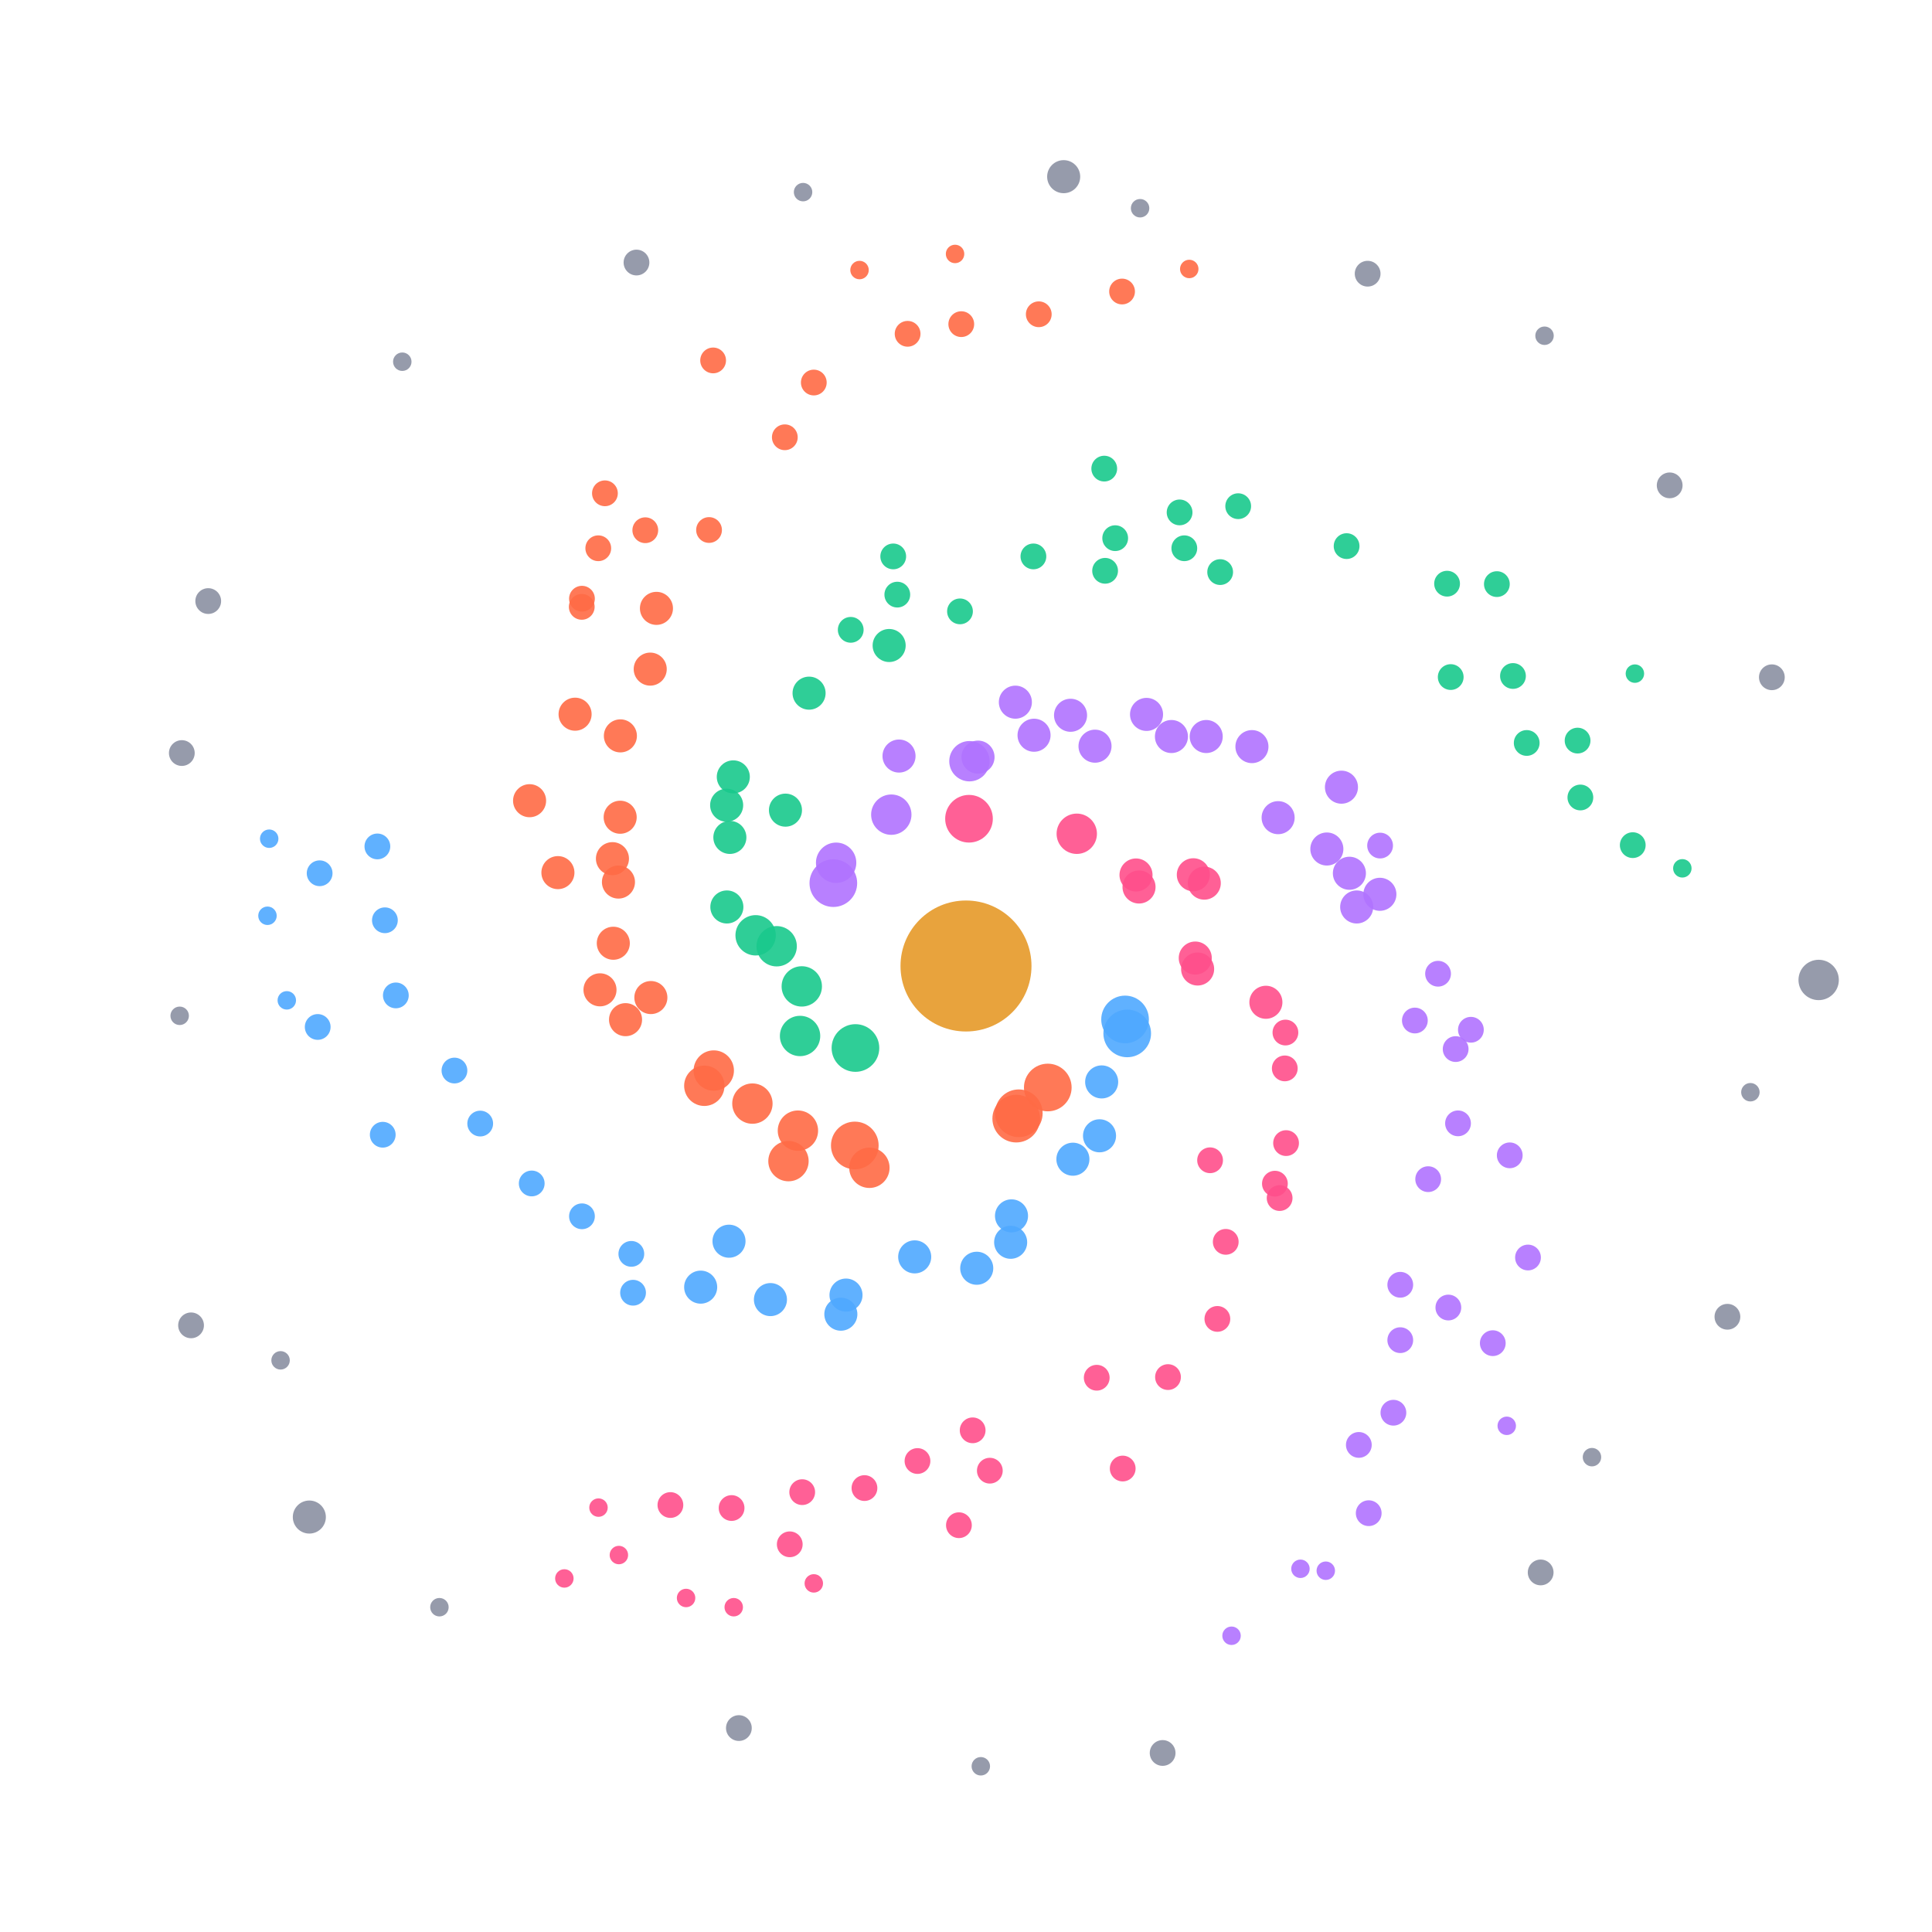
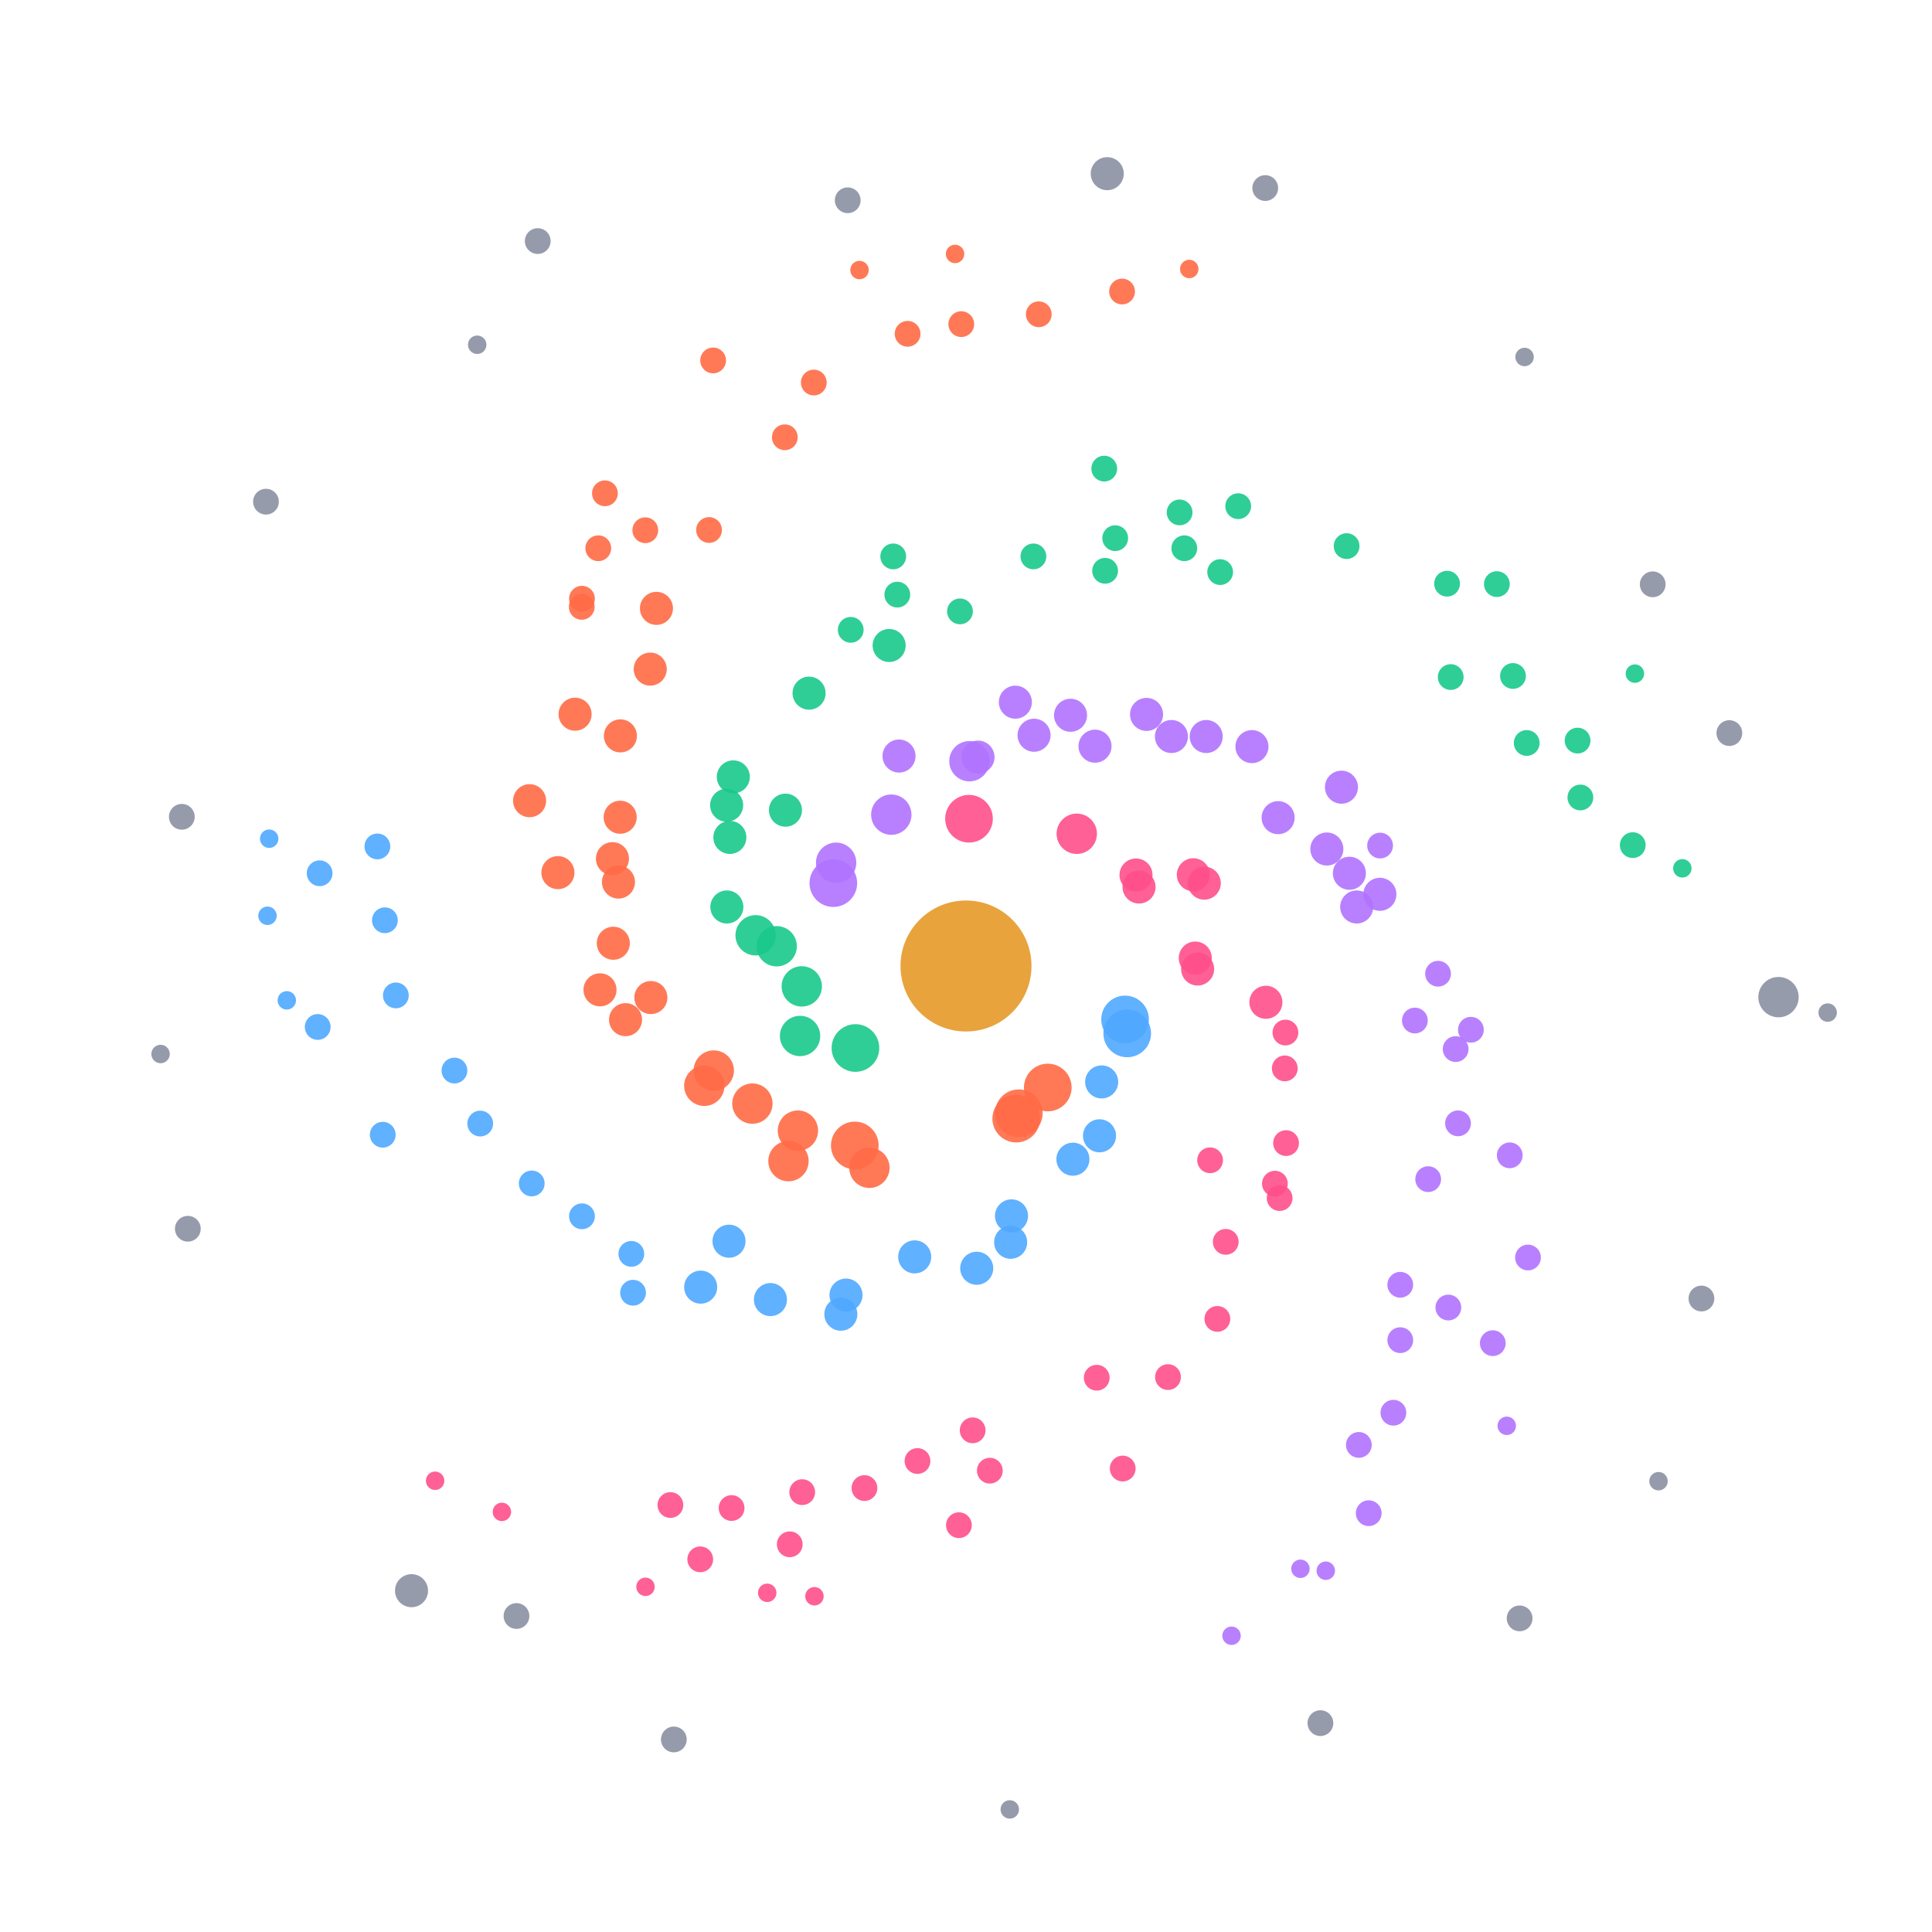
<svg xmlns="http://www.w3.org/2000/svg" viewBox="0 0 900 900" style="background:#070A14">
  <circle cx="450" cy="450" r="30.508" fill="#E8A33D" />
  <circle cx="524.1" cy="474.9" r="11.1" fill="#4FA8FF" opacity="0.9" />
  <circle cx="525.1" cy="481.4" r="11.1" fill="#4FA8FF" opacity="0.9" />
  <circle cx="358.9" cy="605.4" r="7.7" fill="#4FA8FF" opacity="0.9" />
  <circle cx="470.8" cy="578.7" r="7.7" fill="#4FA8FF" opacity="0.9" />
  <circle cx="426.1" cy="585.5" r="7.7" fill="#4FA8FF" opacity="0.9" />
  <circle cx="499.8" cy="540.0" r="7.7" fill="#4FA8FF" opacity="0.9" />
  <circle cx="513.2" cy="504.0" r="7.7" fill="#4FA8FF" opacity="0.9" />
  <circle cx="391.7" cy="612.2" r="7.7" fill="#4FA8FF" opacity="0.9" />
  <circle cx="471.2" cy="566.4" r="7.7" fill="#4FA8FF" opacity="0.9" />
  <circle cx="148.0" cy="478.4" r="6.0" fill="#4FA8FF" opacity="0.9" />
  <circle cx="223.7" cy="523.4" r="6.0" fill="#4FA8FF" opacity="0.9" />
  <circle cx="512.2" cy="529.1" r="7.7" fill="#4FA8FF" opacity="0.9" />
  <circle cx="339.6" cy="578.2" r="7.7" fill="#4FA8FF" opacity="0.9" />
  <circle cx="326.4" cy="599.6" r="7.7" fill="#4FA8FF" opacity="0.9" />
  <circle cx="455.0" cy="590.8" r="7.7" fill="#4FA8FF" opacity="0.9" />
  <circle cx="394.1" cy="603.3" r="7.7" fill="#4FA8FF" opacity="0.9" />
  <circle cx="124.6" cy="426.6" r="4.3" fill="#4FA8FF" opacity="0.9" />
  <circle cx="178.3" cy="528.6" r="6.0" fill="#4FA8FF" opacity="0.9" />
  <circle cx="184.4" cy="463.7" r="6.0" fill="#4FA8FF" opacity="0.9" />
  <circle cx="294.1" cy="584.1" r="6.0" fill="#4FA8FF" opacity="0.9" />
  <circle cx="179.3" cy="428.7" r="6.0" fill="#4FA8FF" opacity="0.9" />
  <circle cx="271.1" cy="566.6" r="6.0" fill="#4FA8FF" opacity="0.9" />
  <circle cx="294.9" cy="602.2" r="6.0" fill="#4FA8FF" opacity="0.9" />
  <circle cx="148.9" cy="406.8" r="6.0" fill="#4FA8FF" opacity="0.9" />
  <circle cx="175.8" cy="394.3" r="6.0" fill="#4FA8FF" opacity="0.9" />
  <circle cx="211.7" cy="498.7" r="6.0" fill="#4FA8FF" opacity="0.9" />
  <circle cx="125.4" cy="390.7" r="4.3" fill="#4FA8FF" opacity="0.9" />
  <circle cx="247.7" cy="551.3" r="6.0" fill="#4FA8FF" opacity="0.9" />
  <circle cx="133.6" cy="466.0" r="4.3" fill="#4FA8FF" opacity="0.9" />
  <circle cx="473.4" cy="521.1" r="11.1" fill="#FF6A45" opacity="0.9" />
  <circle cx="474.6" cy="518.6" r="11.1" fill="#FF6A45" opacity="0.9" />
  <circle cx="488.1" cy="506.6" r="11.1" fill="#FF6A45" opacity="0.9" />
  <circle cx="398.2" cy="533.6" r="11.1" fill="#FF6A45" opacity="0.9" />
  <circle cx="371.7" cy="526.7" r="9.4" fill="#FF6A45" opacity="0.9" />
  <circle cx="367.3" cy="540.9" r="9.4" fill="#FF6A45" opacity="0.9" />
  <circle cx="328.1" cy="505.8" r="9.4" fill="#FF6A45" opacity="0.9" />
  <circle cx="267.9" cy="332.7" r="7.7" fill="#FF6A45" opacity="0.9" />
  <circle cx="332.5" cy="498.7" r="9.4" fill="#FF6A45" opacity="0.9" />
  <circle cx="302.9" cy="311.7" r="7.7" fill="#FF6A45" opacity="0.9" />
  <circle cx="350.5" cy="514.1" r="9.4" fill="#FF6A45" opacity="0.9" />
  <circle cx="305.8" cy="283.4" r="7.7" fill="#FF6A45" opacity="0.9" />
  <circle cx="405.0" cy="544.0" r="9.4" fill="#FF6A45" opacity="0.9" />
  <circle cx="285.7" cy="439.4" r="7.7" fill="#FF6A45" opacity="0.9" />
  <circle cx="291.4" cy="475.0" r="7.7" fill="#FF6A45" opacity="0.9" />
  <circle cx="279.5" cy="461.1" r="7.7" fill="#FF6A45" opacity="0.9" />
  <circle cx="288.1" cy="410.9" r="7.7" fill="#FF6A45" opacity="0.9" />
  <circle cx="285.3" cy="400.0" r="7.7" fill="#FF6A45" opacity="0.9" />
  <circle cx="289.0" cy="342.8" r="7.7" fill="#FF6A45" opacity="0.9" />
  <circle cx="379.1" cy="178.2" r="6.0" fill="#FF6A45" opacity="0.9" />
  <circle cx="259.9" cy="406.5" r="7.7" fill="#FF6A45" opacity="0.9" />
  <circle cx="246.7" cy="373.0" r="7.7" fill="#FF6A45" opacity="0.9" />
  <circle cx="303.2" cy="464.7" r="7.7" fill="#FF6A45" opacity="0.9" />
  <circle cx="332.2" cy="167.9" r="6.0" fill="#FF6A45" opacity="0.9" />
  <circle cx="271.0" cy="282.7" r="6.0" fill="#FF6A45" opacity="0.9" />
  <circle cx="447.8" cy="151.0" r="6.0" fill="#FF6A45" opacity="0.9" />
  <circle cx="271.1" cy="278.9" r="6.0" fill="#FF6A45" opacity="0.9" />
  <circle cx="288.9" cy="380.7" r="7.7" fill="#FF6A45" opacity="0.9" />
  <circle cx="522.7" cy="135.8" r="6.0" fill="#FF6A45" opacity="0.9" />
  <circle cx="444.9" cy="118.3" r="4.3" fill="#FF6A45" opacity="0.9" />
  <circle cx="281.8" cy="229.8" r="6.0" fill="#FF6A45" opacity="0.9" />
  <circle cx="483.9" cy="146.4" r="6.0" fill="#FF6A45" opacity="0.9" />
  <circle cx="554.0" cy="125.3" r="4.3" fill="#FF6A45" opacity="0.9" />
  <circle cx="365.6" cy="203.7" r="6.0" fill="#FF6A45" opacity="0.9" />
  <circle cx="300.6" cy="247.0" r="6.0" fill="#FF6A45" opacity="0.9" />
  <circle cx="422.8" cy="155.5" r="6.0" fill="#FF6A45" opacity="0.9" />
  <circle cx="400.4" cy="125.8" r="4.3" fill="#FF6A45" opacity="0.9" />
  <circle cx="278.7" cy="255.4" r="6.0" fill="#FF6A45" opacity="0.9" />
  <circle cx="398.5" cy="488.2" r="11.1" fill="#18C98C" opacity="0.9" />
  <circle cx="373.5" cy="459.5" r="9.4" fill="#18C98C" opacity="0.9" />
  <circle cx="372.7" cy="482.6" r="9.4" fill="#18C98C" opacity="0.9" />
  <circle cx="352.0" cy="435.7" r="9.4" fill="#18C98C" opacity="0.9" />
  <circle cx="365.9" cy="377.4" r="7.7" fill="#18C98C" opacity="0.9" />
  <circle cx="338.6" cy="422.5" r="7.7" fill="#18C98C" opacity="0.9" />
  <circle cx="376.9" cy="322.9" r="7.7" fill="#18C98C" opacity="0.9" />
  <circle cx="361.8" cy="440.8" r="9.4" fill="#18C98C" opacity="0.9" />
  <circle cx="341.6" cy="361.9" r="7.7" fill="#18C98C" opacity="0.9" />
  <circle cx="338.5" cy="375.1" r="7.7" fill="#18C98C" opacity="0.9" />
  <circle cx="760.6" cy="393.7" r="6.0" fill="#18C98C" opacity="0.9" />
  <circle cx="340.0" cy="390.1" r="7.7" fill="#18C98C" opacity="0.9" />
  <circle cx="674.1" cy="271.9" r="6.0" fill="#18C98C" opacity="0.9" />
  <circle cx="414.2" cy="300.7" r="7.7" fill="#18C98C" opacity="0.9" />
  <circle cx="675.8" cy="315.4" r="6.0" fill="#18C98C" opacity="0.9" />
  <circle cx="627.3" cy="254.4" r="6.0" fill="#18C98C" opacity="0.9" />
  <circle cx="697.3" cy="272.1" r="6.0" fill="#18C98C" opacity="0.9" />
  <circle cx="711.2" cy="346.1" r="6.0" fill="#18C98C" opacity="0.9" />
  <circle cx="576.8" cy="235.8" r="6.0" fill="#18C98C" opacity="0.9" />
  <circle cx="704.8" cy="314.9" r="6.0" fill="#18C98C" opacity="0.9" />
  <circle cx="519.5" cy="250.7" r="6.0" fill="#18C98C" opacity="0.9" />
  <circle cx="447.2" cy="284.8" r="6.0" fill="#18C98C" opacity="0.9" />
  <circle cx="736.2" cy="371.5" r="6.0" fill="#18C98C" opacity="0.9" />
  <circle cx="568.4" cy="266.5" r="6.0" fill="#18C98C" opacity="0.9" />
  <circle cx="549.5" cy="238.7" r="6.0" fill="#18C98C" opacity="0.9" />
  <circle cx="514.8" cy="265.9" r="6.0" fill="#18C98C" opacity="0.9" />
  <circle cx="514.4" cy="218.3" r="6.0" fill="#18C98C" opacity="0.9" />
  <circle cx="418.0" cy="277.0" r="6.0" fill="#18C98C" opacity="0.9" />
  <circle cx="551.7" cy="255.4" r="6.0" fill="#18C98C" opacity="0.9" />
  <circle cx="734.9" cy="345.0" r="6.0" fill="#18C98C" opacity="0.9" />
  <circle cx="481.4" cy="259.2" r="6.0" fill="#18C98C" opacity="0.9" />
  <circle cx="416.1" cy="259.2" r="6.0" fill="#18C98C" opacity="0.9" />
  <circle cx="388.2" cy="411.4" r="11.1" fill="#B072FF" opacity="0.9" />
  <circle cx="415.2" cy="379.5" r="9.4" fill="#B072FF" opacity="0.9" />
  <circle cx="510.1" cy="347.6" r="7.7" fill="#B072FF" opacity="0.9" />
  <circle cx="451.6" cy="354.6" r="9.4" fill="#B072FF" opacity="0.9" />
  <circle cx="389.5" cy="401.9" r="9.4" fill="#B072FF" opacity="0.9" />
  <circle cx="418.8" cy="352.2" r="7.7" fill="#B072FF" opacity="0.9" />
  <circle cx="632.0" cy="422.5" r="7.7" fill="#B072FF" opacity="0.9" />
  <circle cx="481.7" cy="342.5" r="7.7" fill="#B072FF" opacity="0.9" />
  <circle cx="455.6" cy="352.7" r="7.7" fill="#B072FF" opacity="0.9" />
  <circle cx="561.9" cy="343.1" r="7.7" fill="#B072FF" opacity="0.9" />
  <circle cx="711.8" cy="585.8" r="6.0" fill="#B072FF" opacity="0.9" />
  <circle cx="498.7" cy="333.2" r="7.7" fill="#B072FF" opacity="0.9" />
  <circle cx="534.1" cy="332.8" r="7.7" fill="#B072FF" opacity="0.9" />
  <circle cx="583.2" cy="347.8" r="7.7" fill="#B072FF" opacity="0.9" />
  <circle cx="665.3" cy="549.3" r="6.0" fill="#B072FF" opacity="0.9" />
  <circle cx="595.4" cy="380.9" r="7.7" fill="#B072FF" opacity="0.9" />
  <circle cx="642.9" cy="393.9" r="6.0" fill="#B072FF" opacity="0.9" />
  <circle cx="618.1" cy="395.5" r="7.7" fill="#B072FF" opacity="0.9" />
  <circle cx="545.7" cy="343.1" r="7.7" fill="#B072FF" opacity="0.9" />
  <circle cx="674.7" cy="609.1" r="6.0" fill="#B072FF" opacity="0.9" />
  <circle cx="642.8" cy="416.6" r="7.7" fill="#B072FF" opacity="0.9" />
  <circle cx="473.0" cy="327.1" r="7.7" fill="#B072FF" opacity="0.9" />
  <circle cx="695.4" cy="625.7" r="6.0" fill="#B072FF" opacity="0.9" />
  <circle cx="628.6" cy="406.8" r="7.7" fill="#B072FF" opacity="0.9" />
  <circle cx="669.9" cy="453.6" r="6.0" fill="#B072FF" opacity="0.9" />
  <circle cx="624.9" cy="366.7" r="7.7" fill="#B072FF" opacity="0.9" />
  <circle cx="605.8" cy="730.8" r="4.3" fill="#B072FF" opacity="0.9" />
  <circle cx="703.3" cy="538.2" r="6.0" fill="#B072FF" opacity="0.9" />
  <circle cx="678.1" cy="488.7" r="6.0" fill="#B072FF" opacity="0.9" />
  <circle cx="649.1" cy="658.1" r="6.0" fill="#B072FF" opacity="0.9" />
  <circle cx="685.2" cy="479.7" r="6.0" fill="#B072FF" opacity="0.9" />
  <circle cx="659.1" cy="475.4" r="6.0" fill="#B072FF" opacity="0.9" />
  <circle cx="652.3" cy="598.5" r="6.0" fill="#B072FF" opacity="0.9" />
  <circle cx="679.2" cy="523.3" r="6.0" fill="#B072FF" opacity="0.9" />
  <circle cx="652.3" cy="624.3" r="6.0" fill="#B072FF" opacity="0.9" />
  <circle cx="637.6" cy="704.9" r="6.0" fill="#B072FF" opacity="0.9" />
  <circle cx="451.4" cy="381.4" r="11.1" fill="#FF4F8B" opacity="0.9" />
  <circle cx="501.6" cy="388.4" r="9.4" fill="#FF4F8B" opacity="0.9" />
  <circle cx="555.9" cy="407.5" r="7.7" fill="#FF4F8B" opacity="0.9" />
  <circle cx="530.6" cy="413.2" r="7.7" fill="#FF4F8B" opacity="0.9" />
  <circle cx="529.2" cy="407.6" r="7.7" fill="#FF4F8B" opacity="0.9" />
  <circle cx="556.8" cy="446.3" r="7.7" fill="#FF4F8B" opacity="0.9" />
  <circle cx="589.7" cy="466.9" r="7.7" fill="#FF4F8B" opacity="0.9" />
  <circle cx="557.9" cy="451.4" r="7.7" fill="#FF4F8B" opacity="0.9" />
  <circle cx="598.5" cy="497.7" r="6.0" fill="#FF4F8B" opacity="0.9" />
  <circle cx="453.1" cy="666.3" r="6.0" fill="#FF4F8B" opacity="0.9" />
  <circle cx="561.0" cy="411.4" r="7.7" fill="#FF4F8B" opacity="0.9" />
  <circle cx="567.1" cy="614.4" r="6.0" fill="#FF4F8B" opacity="0.9" />
+   <circle cx="367.9" cy="719.4" r="6.0" fill="#FF4F8B" opacity="0.9" />
  <circle cx="312.3" cy="701.1" r="6.0" fill="#FF4F8B" opacity="0.9" />
-   <circle cx="340.8" cy="702.5" r="6.0" fill="#FF4F8B" opacity="0.9" />
  <circle cx="593.9" cy="551.4" r="6.0" fill="#FF4F8B" opacity="0.9" />
  <circle cx="599.1" cy="532.5" r="6.0" fill="#FF4F8B" opacity="0.9" />
  <circle cx="510.9" cy="641.8" r="6.0" fill="#FF4F8B" opacity="0.9" />
-   <circle cx="402.7" cy="693.2" r="6.0" fill="#FF4F8B" opacity="0.9" />
+   <circle cx="446.7" cy="710.5" r="6.0" fill="#FF4F8B" opacity="0.9" />
  <circle cx="427.4" cy="680.6" r="6.0" fill="#FF4F8B" opacity="0.9" />
  <circle cx="544.1" cy="641.5" r="6.0" fill="#FF4F8B" opacity="0.9" />
-   <circle cx="446.7" cy="710.5" r="6.0" fill="#FF4F8B" opacity="0.9" />
+   <circle cx="373.7" cy="695.1" r="6.0" fill="#FF4F8B" opacity="0.9" />
  <circle cx="563.7" cy="540.5" r="6.0" fill="#FF4F8B" opacity="0.9" />
  <circle cx="571.0" cy="578.5" r="6.0" fill="#FF4F8B" opacity="0.9" />
  <circle cx="596.1" cy="558.1" r="6.0" fill="#FF4F8B" opacity="0.9" />
-   <circle cx="461.1" cy="685.1" r="6.0" fill="#FF4F8B" opacity="0.9" />
-   <circle cx="373.7" cy="695.1" r="6.0" fill="#FF4F8B" opacity="0.9" />
  <circle cx="523.0" cy="684.1" r="6.0" fill="#FF4F8B" opacity="0.9" />
-   <circle cx="341.8" cy="748.7" r="4.3" fill="#FF4F8B" opacity="0.9" />
-   <circle cx="278.8" cy="702.3" r="4.3" fill="#FF4F8B" opacity="0.9" />
-   <circle cx="319.6" cy="744.4" r="4.3" fill="#FF4F8B" opacity="0.9" />
-   <circle cx="288.3" cy="724.4" r="4.3" fill="#FF4F8B" opacity="0.9" />
-   <circle cx="847.2" cy="456.5" r="9.4" fill="#8B90A2" opacity="0.9" />
-   <circle cx="144.1" cy="706.7" r="7.7" fill="#8B90A2" opacity="0.9" />
-   <circle cx="296.5" cy="122.3" r="6.0" fill="#8B90A2" opacity="0.9" />
-   <circle cx="495.5" cy="82.3" r="7.7" fill="#8B90A2" opacity="0.9" />
-   <circle cx="344.2" cy="805.0" r="6.0" fill="#8B90A2" opacity="0.9" />
-   <circle cx="130.7" cy="633.7" r="4.3" fill="#8B90A2" opacity="0.9" />
-   <circle cx="804.7" cy="613.4" r="6.0" fill="#8B90A2" opacity="0.9" />
-   <circle cx="825.4" cy="315.5" r="6.0" fill="#8B90A2" opacity="0.9" />
-   <circle cx="89.0" cy="617.4" r="6.0" fill="#8B90A2" opacity="0.9" />
-   <circle cx="637.1" cy="127.5" r="6.0" fill="#8B90A2" opacity="0.9" />
-   <circle cx="97.0" cy="280.0" r="6.0" fill="#8B90A2" opacity="0.9" />
-   <circle cx="717.7" cy="732.5" r="6.0" fill="#8B90A2" opacity="0.9" />
-   <circle cx="83.7" cy="473.2" r="4.3" fill="#8B90A2" opacity="0.9" />
-   <circle cx="541.6" cy="816.6" r="6.0" fill="#8B90A2" opacity="0.9" />
-   <circle cx="777.8" cy="226.1" r="6.0" fill="#8B90A2" opacity="0.9" />
-   <circle cx="367.9" cy="719.4" r="6.0" fill="#FF4F8B" opacity="0.9" />
-   <circle cx="262.9" cy="735.3" r="4.3" fill="#FF4F8B" opacity="0.9" />
-   <circle cx="379.1" cy="737.6" r="4.3" fill="#FF4F8B" opacity="0.9" />
-   <circle cx="598.8" cy="481.0" r="6.0" fill="#FF4F8B" opacity="0.9" />
-   <circle cx="815.4" cy="508.8" r="4.3" fill="#8B90A2" opacity="0.9" />
-   <circle cx="187.4" cy="168.5" r="4.3" fill="#8B90A2" opacity="0.9" />
-   <circle cx="741.6" cy="678.8" r="4.3" fill="#8B90A2" opacity="0.9" />
-   <circle cx="204.7" cy="748.7" r="4.3" fill="#8B90A2" opacity="0.9" />
-   <circle cx="456.9" cy="822.8" r="4.3" fill="#8B90A2" opacity="0.9" />
-   <circle cx="374.1" cy="89.5" r="4.3" fill="#8B90A2" opacity="0.9" />
-   <circle cx="719.5" cy="156.4" r="4.3" fill="#8B90A2" opacity="0.9" />
+   <circle cx="340.8" cy="702.5" r="6.0" fill="#FF4F8B" opacity="0.9" />
+   <circle cx="402.7" cy="693.2" r="6.0" fill="#FF4F8B" opacity="0.9" />
+   <circle cx="300.7" cy="739.2" r="4.3" fill="#FF4F8B" opacity="0.9" />
+   <circle cx="379.4" cy="743.6" r="4.3" fill="#FF4F8B" opacity="0.9" />
+   <circle cx="233.8" cy="704.3" r="4.3" fill="#FF4F8B" opacity="0.9" />
+   <circle cx="357.4" cy="742.0" r="4.3" fill="#FF4F8B" opacity="0.9" />
+   <circle cx="828.5" cy="464.5" r="9.4" fill="#8B90A2" opacity="0.9" />
+   <circle cx="191.7" cy="741.0" r="7.7" fill="#8B90A2" opacity="0.9" />
+   <circle cx="792.6" cy="604.9" r="6.0" fill="#8B90A2" opacity="0.9" />
+   <circle cx="515.8" cy="80.9" r="7.7" fill="#8B90A2" opacity="0.9" />
+   <circle cx="250.5" cy="112.3" r="6.0" fill="#8B90A2" opacity="0.9" />
+   <circle cx="222.3" cy="160.6" r="4.3" fill="#8B90A2" opacity="0.9" />
+   <circle cx="589.4" cy="87.6" r="6.0" fill="#8B90A2" opacity="0.9" />
+   <circle cx="394.9" cy="93.3" r="6.0" fill="#8B90A2" opacity="0.9" />
+   <circle cx="615.1" cy="802.7" r="6.0" fill="#8B90A2" opacity="0.9" />
+   <circle cx="123.9" cy="233.7" r="6.0" fill="#8B90A2" opacity="0.9" />
+   <circle cx="240.6" cy="752.8" r="6.0" fill="#8B90A2" opacity="0.9" />
+   <circle cx="707.9" cy="753.9" r="6.0" fill="#8B90A2" opacity="0.9" />
+   <circle cx="772.6" cy="690.0" r="4.3" fill="#8B90A2" opacity="0.9" />
+   <circle cx="805.6" cy="341.5" r="6.0" fill="#8B90A2" opacity="0.9" />
+   <circle cx="769.9" cy="272.2" r="6.0" fill="#8B90A2" opacity="0.9" />
+   <circle cx="202.7" cy="689.8" r="4.3" fill="#FF4F8B" opacity="0.9" />
  <circle cx="633.0" cy="673.1" r="6.0" fill="#B072FF" opacity="0.9" />
  <circle cx="396.3" cy="293.4" r="6.0" fill="#18C98C" opacity="0.9" />
  <circle cx="783.7" cy="404.5" r="4.3" fill="#18C98C" opacity="0.9" />
  <circle cx="761.6" cy="313.8" r="4.3" fill="#18C98C" opacity="0.9" />
  <circle cx="330.3" cy="246.9" r="6.0" fill="#FF6A45" opacity="0.9" />
  <circle cx="617.6" cy="731.7" r="4.3" fill="#B072FF" opacity="0.9" />
  <circle cx="573.7" cy="762.0" r="4.3" fill="#B072FF" opacity="0.9" />
  <circle cx="701.9" cy="664.2" r="4.3" fill="#B072FF" opacity="0.9" />
-   <circle cx="84.7" cy="350.8" r="6.0" fill="#8B90A2" opacity="0.9" />
-   <circle cx="531.1" cy="97.0" r="4.3" fill="#8B90A2" opacity="0.9" />
+   <circle cx="84.7" cy="380.5" r="6.0" fill="#8B90A2" opacity="0.9" />
+   <circle cx="851.4" cy="471.7" r="4.3" fill="#8B90A2" opacity="0.9" />
+   <circle cx="313.9" cy="810.3" r="6.0" fill="#8B90A2" opacity="0.9" />
+   <circle cx="470.4" cy="842.9" r="4.3" fill="#8B90A2" opacity="0.9" />
+   <circle cx="710.2" cy="166.3" r="4.3" fill="#8B90A2" opacity="0.9" />
+   <circle cx="87.5" cy="572.4" r="6.0" fill="#8B90A2" opacity="0.9" />
+   <circle cx="74.8" cy="491.0" r="4.3" fill="#8B90A2" opacity="0.9" />
+   <circle cx="326.2" cy="726.4" r="6.0" fill="#FF4F8B" opacity="0.9" />
+   <circle cx="461.1" cy="685.1" r="6.0" fill="#FF4F8B" opacity="0.9" />
+   <circle cx="598.8" cy="481.0" r="6.0" fill="#FF4F8B" opacity="0.9" />
</svg>
